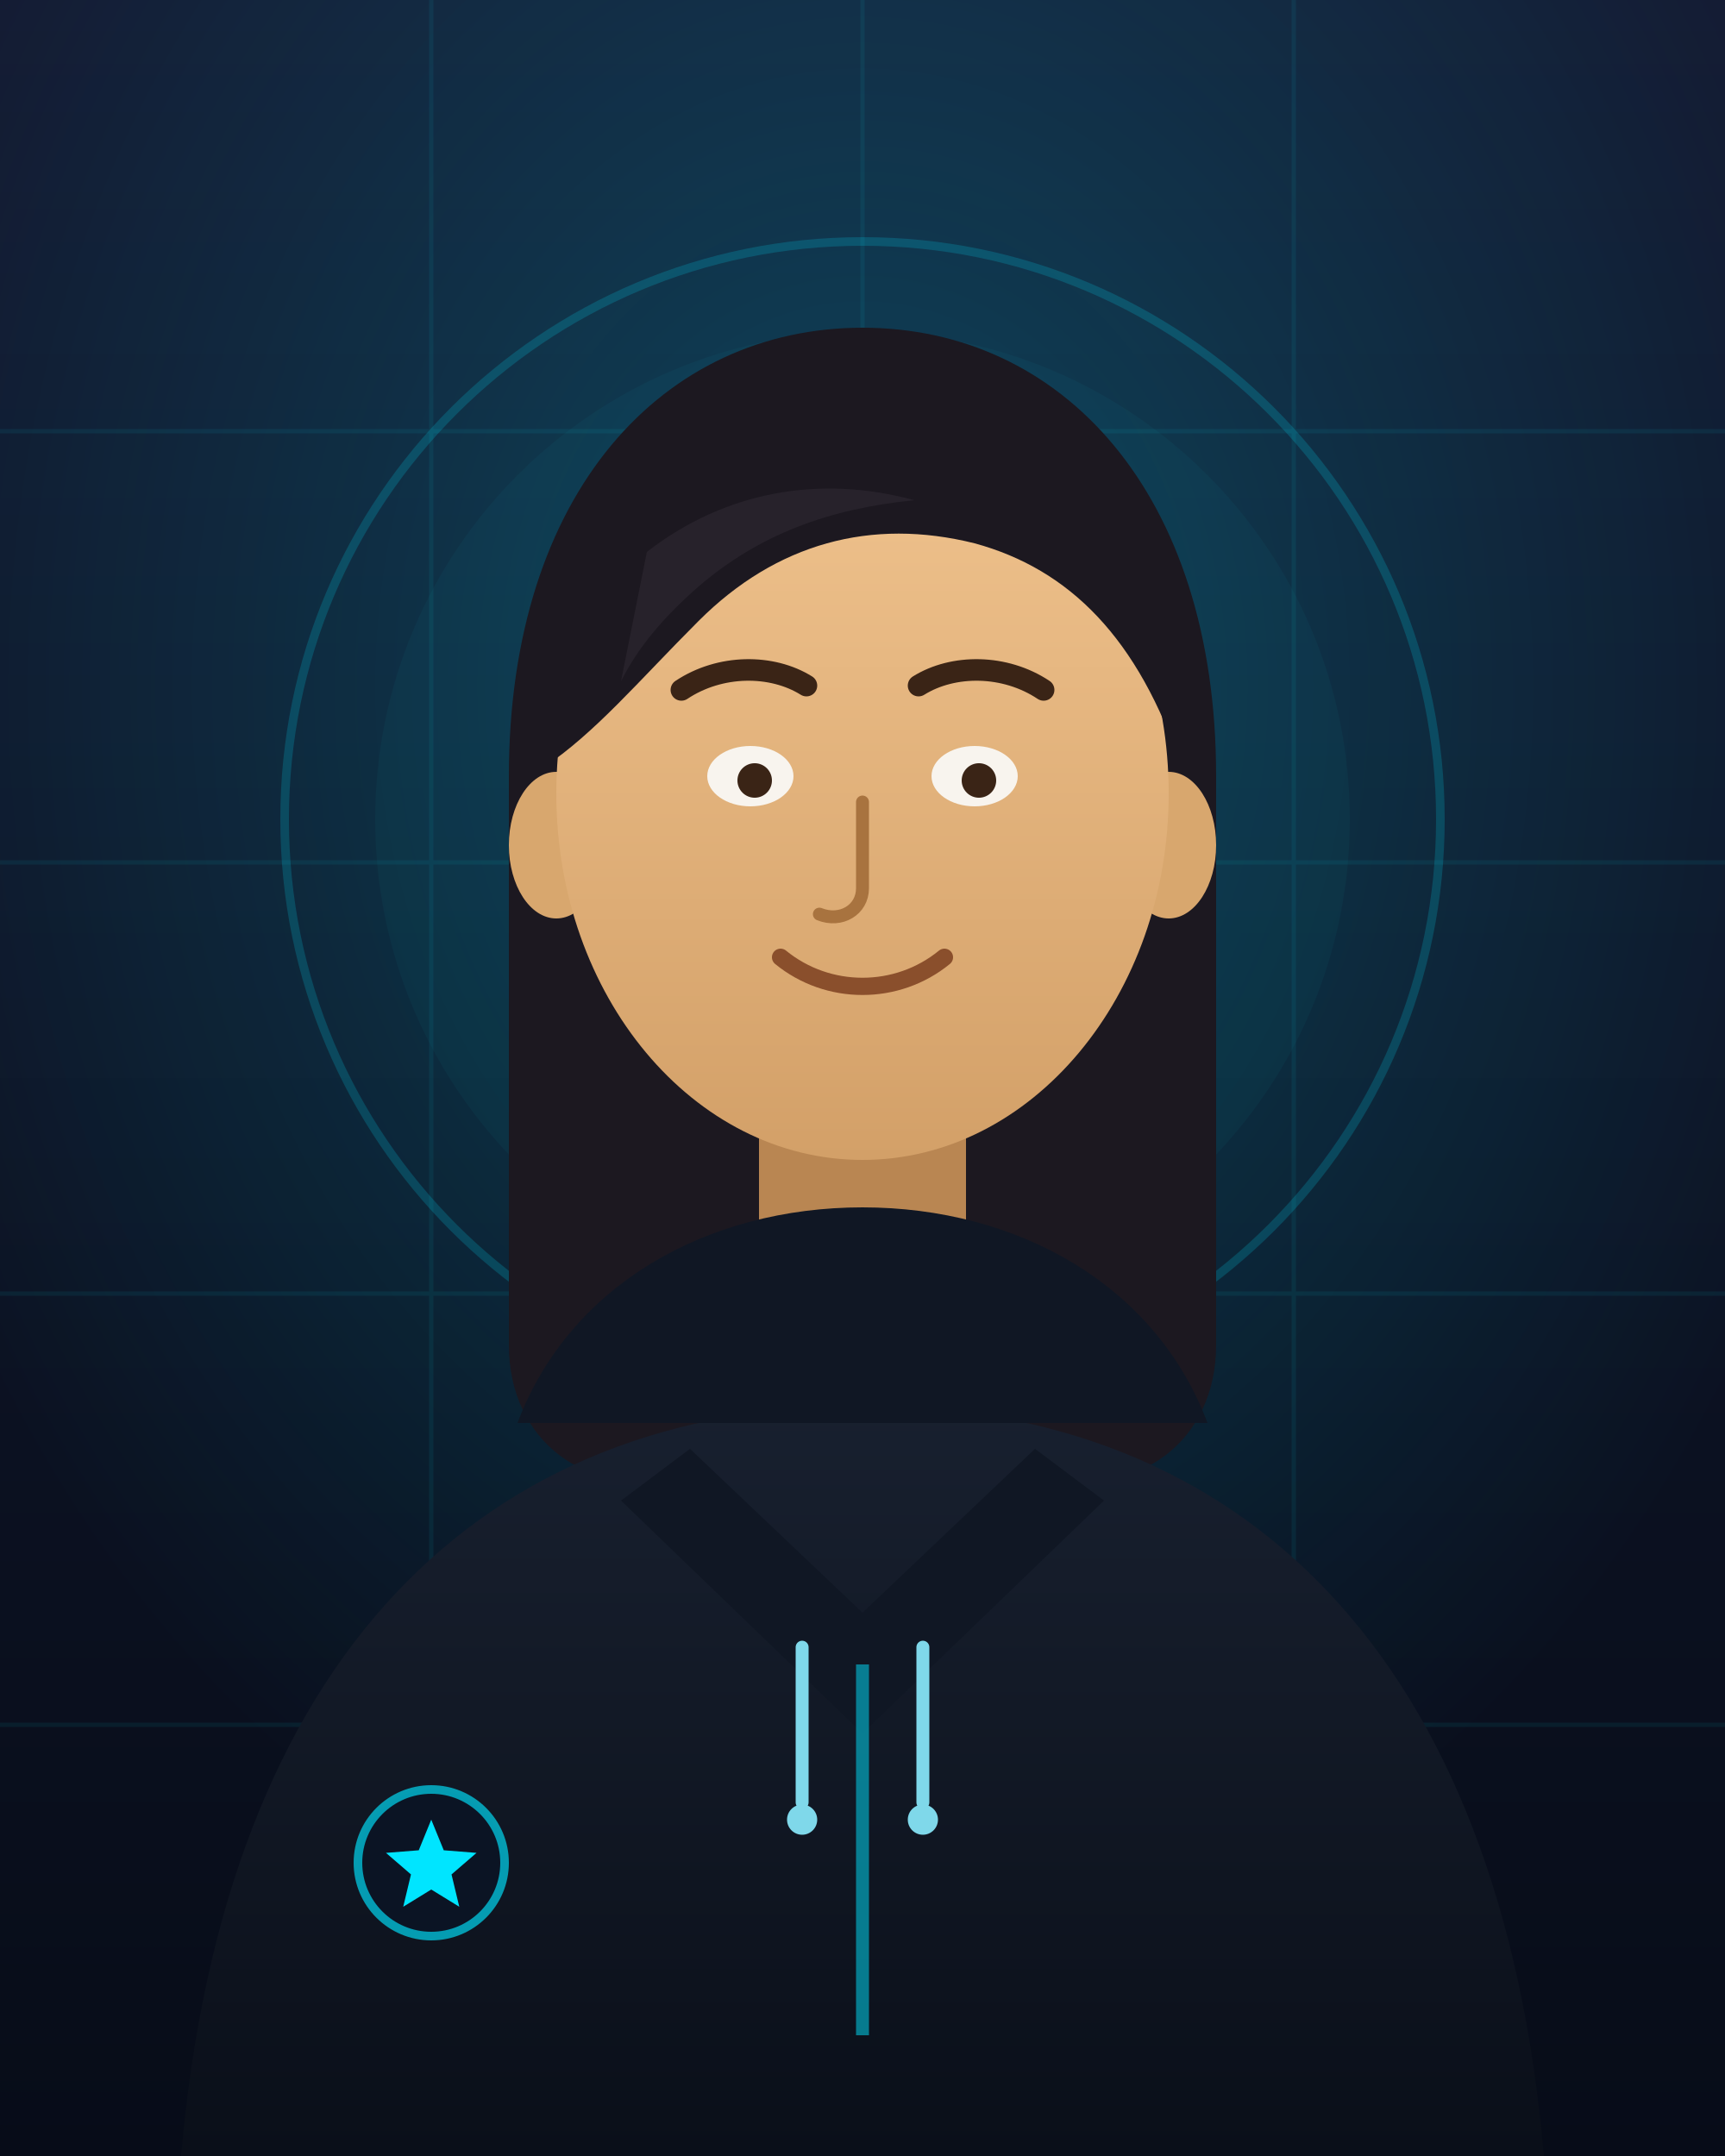
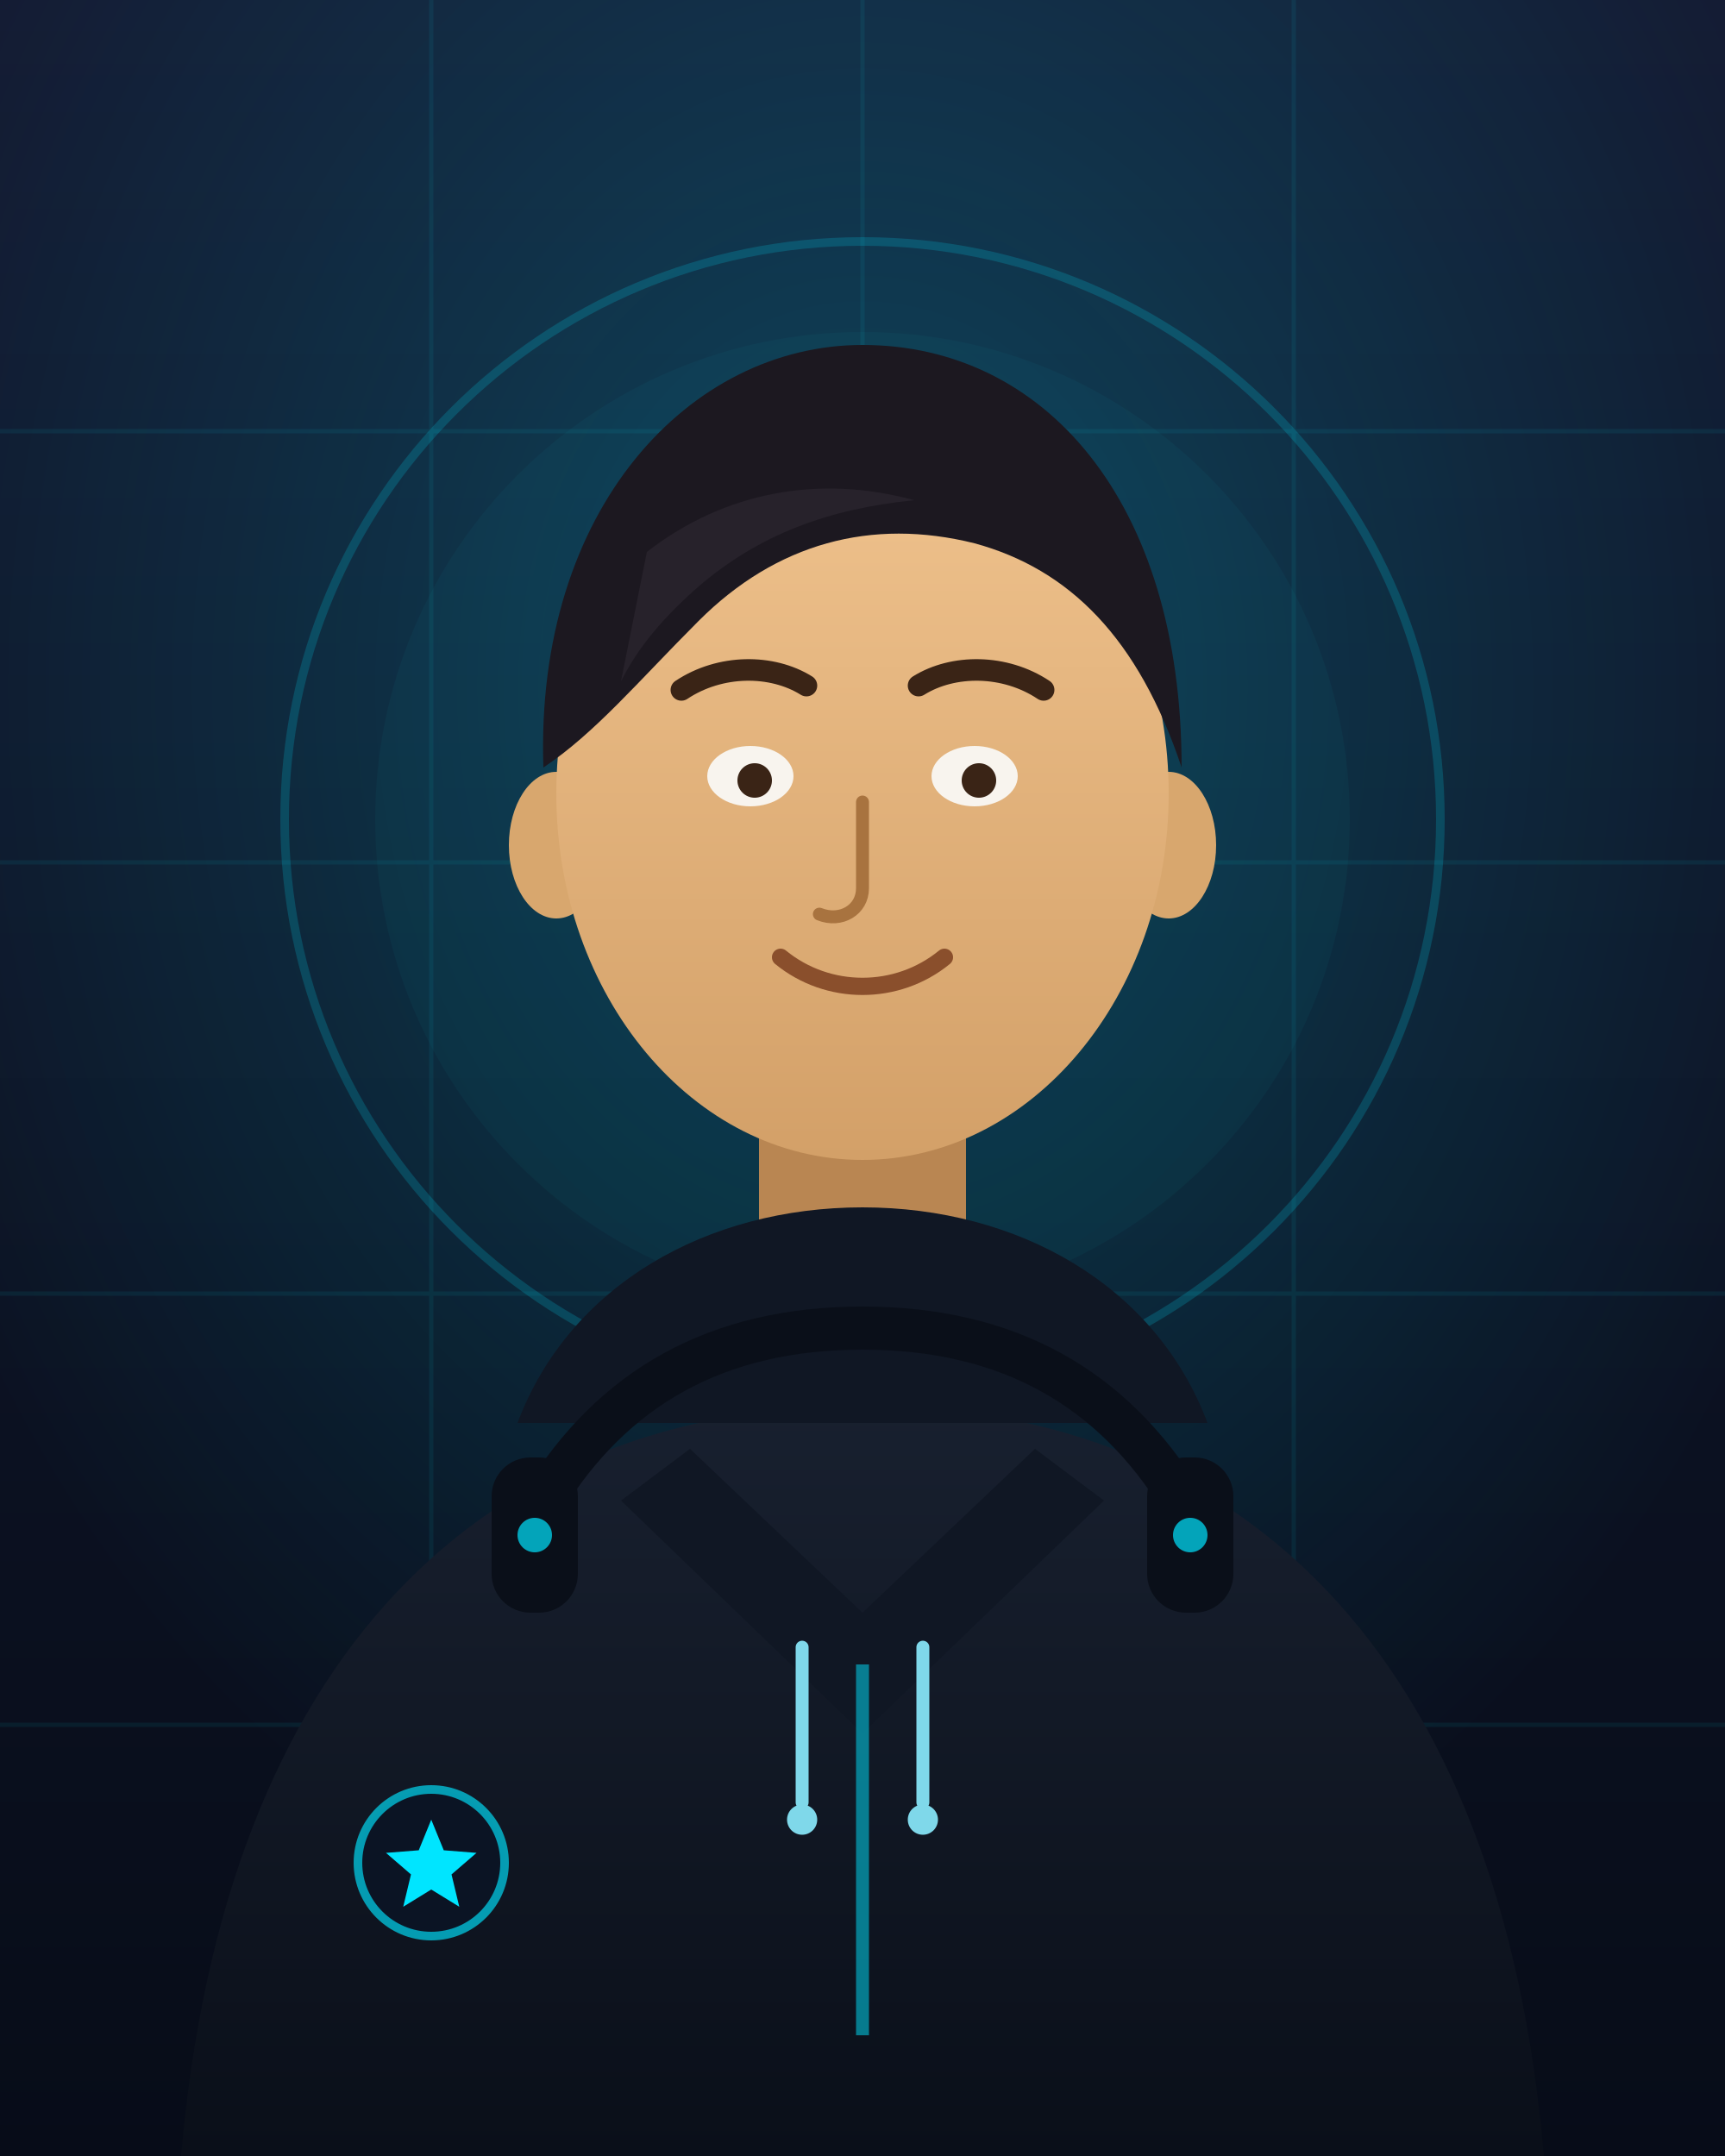
<svg xmlns="http://www.w3.org/2000/svg" viewBox="0 0 400 500" role="img" aria-label="Illustrated portrait of Jesteen">
  <defs>
    <linearGradient id="bg" x1="0" y1="0" x2="0" y2="1">
      <stop offset="0" stop-color="#141b33" />
      <stop offset="1" stop-color="#070c18" />
    </linearGradient>
    <radialGradient id="glow" cx="50%" cy="32%" r="60%">
      <stop offset="0" stop-color="#00e5ff" stop-opacity="0.22" />
      <stop offset="1" stop-color="#00e5ff" stop-opacity="0" />
    </radialGradient>
    <linearGradient id="skin" x1="0" y1="0" x2="0" y2="1">
      <stop offset="0" stop-color="#f0c38e" />
      <stop offset="1" stop-color="#d3a068" />
    </linearGradient>
    <linearGradient id="hoodie" x1="0" y1="0" x2="0" y2="1">
      <stop offset="0" stop-color="#18202f" />
      <stop offset="1" stop-color="#0a0f19" />
    </linearGradient>
  </defs>
  <rect width="400" height="500" fill="url(#bg)" />
  <rect width="400" height="500" fill="url(#glow)" />
  <g stroke="#00e5ff" stroke-opacity="0.07" fill="none">
    <path d="M0 100h400M0 200h400M0 300h400M0 400h400M100 0v500M200 0v500M300 0v500" />
  </g>
  <circle cx="200" cy="190" r="134" fill="none" stroke="#00e5ff" stroke-opacity="0.18" stroke-width="2" />
  <circle cx="200" cy="190" r="113" fill="#00e5ff" fill-opacity="0.035" />
-   <path d="M118 180c0-66 36-104 82-104s82 38 82 104v132c0 22-18 36-40 30-18-5-28-20-42-20s-24 15-42 20c-22 6-40-8-40-30z" fill="#1c1820" />
  <path d="M176 250h48v52c0 14-11 24-24 24s-24-10-24-24z" fill="#b98652" />
  <path d="M42 500c10-116 70-174 158-174s148 58 158 174z" fill="url(#hoodie)" />
  <path d="M120 330c12-32 44-50 80-50s68 18 80 50" fill="#101724" />
  <path d="M160 336l40 38 40-38 16 12-56 54-56-54z" fill="#101724" />
  <path d="M200 386v86" stroke="#00e5ff" stroke-opacity="0.5" stroke-width="3" />
  <path d="M186 382v36M214 382v36" stroke="#7fd8ea" stroke-width="3" stroke-linecap="round" />
  <circle cx="186" cy="422" r="3.5" fill="#7fd8ea" />
  <circle cx="214" cy="422" r="3.5" fill="#7fd8ea" />
+   <path d="M126 348c16-26 40-40 74-40s58 14 74 40" fill="none" stroke="#0a0f19" stroke-width="10" stroke-linecap="round" />
+   <rect x="114" y="338" width="20" height="36" rx="9" fill="#0a0f19" />
+   <rect x="266" y="338" width="20" height="36" rx="9" fill="#0a0f19" />
+   <circle cx="124" cy="356" r="4" fill="#00e5ff" fill-opacity="0.7" />
+   <circle cx="276" cy="356" r="4" fill="#00e5ff" fill-opacity="0.7" />
  <ellipse cx="129" cy="196" rx="11" ry="17" fill="#d8a76e" />
  <ellipse cx="271" cy="196" rx="11" ry="17" fill="#d8a76e" />
  <ellipse cx="200" cy="184" rx="71" ry="85" fill="url(#skin)" />
  <path d="M126 178c-2-60 34-98 74-98 42 0 74 36 74 98-10-30-26-46-48-52-24-6-46 0-64 18-14 14-24 26-36 34z" fill="#1c1820" />
  <path d="M150 128c18-14 40-18 62-12-20 2-36 8-50 20-8 7-14 14-18 22z" fill="#27222b" />
  <path d="M158 160c9-6 21-6 29-1M213 159c8-5 20-5 29 1" stroke="#3a2416" stroke-width="5" fill="none" stroke-linecap="round" />
  <ellipse cx="174" cy="180" rx="10" ry="7" fill="#f8f4ee" />
  <ellipse cx="226" cy="180" rx="10" ry="7" fill="#f8f4ee" />
  <circle cx="175" cy="181" r="4" fill="#3a2416" />
  <circle cx="227" cy="181" r="4" fill="#3a2416" />
  <path d="M200 186v20c0 5-5 8-10 6" stroke="#a8733f" stroke-width="3" fill="none" stroke-linecap="round" />
  <path d="M181 222c11 9 27 9 38 0" stroke="#8a4f2c" stroke-width="4" fill="none" stroke-linecap="round" />
  <circle cx="100" cy="432" r="17" fill="#0b1424" stroke="#00e5ff" stroke-opacity="0.65" stroke-width="2" />
  <path d="M100 422l2.9 7.1 7.6.6-5.8 5 1.8 7.5-6.5-4-6.5 4 1.8-7.5-5.8-5 7.6-.6z" fill="#00e5ff" />
</svg>
